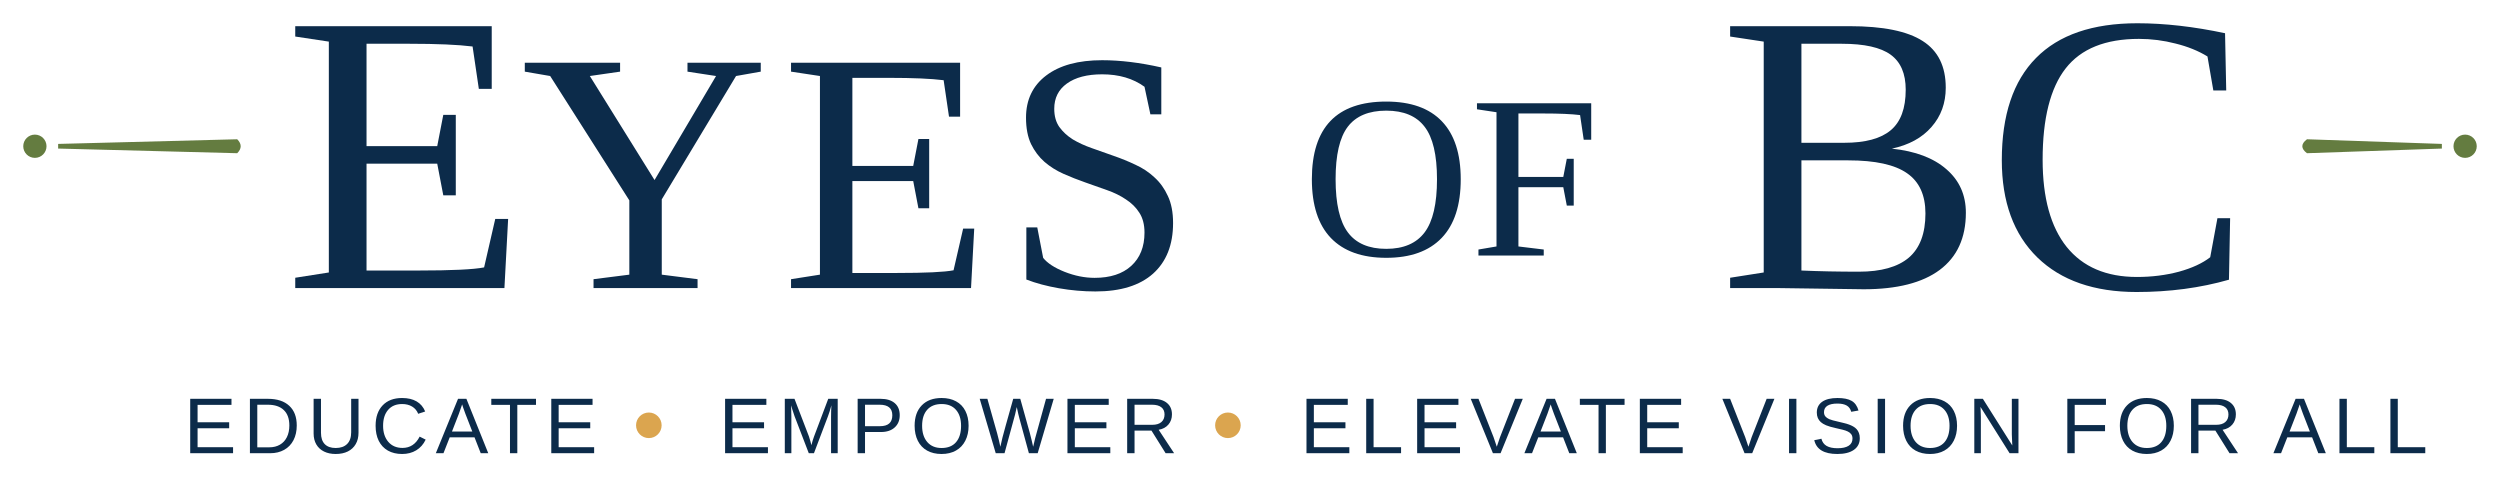
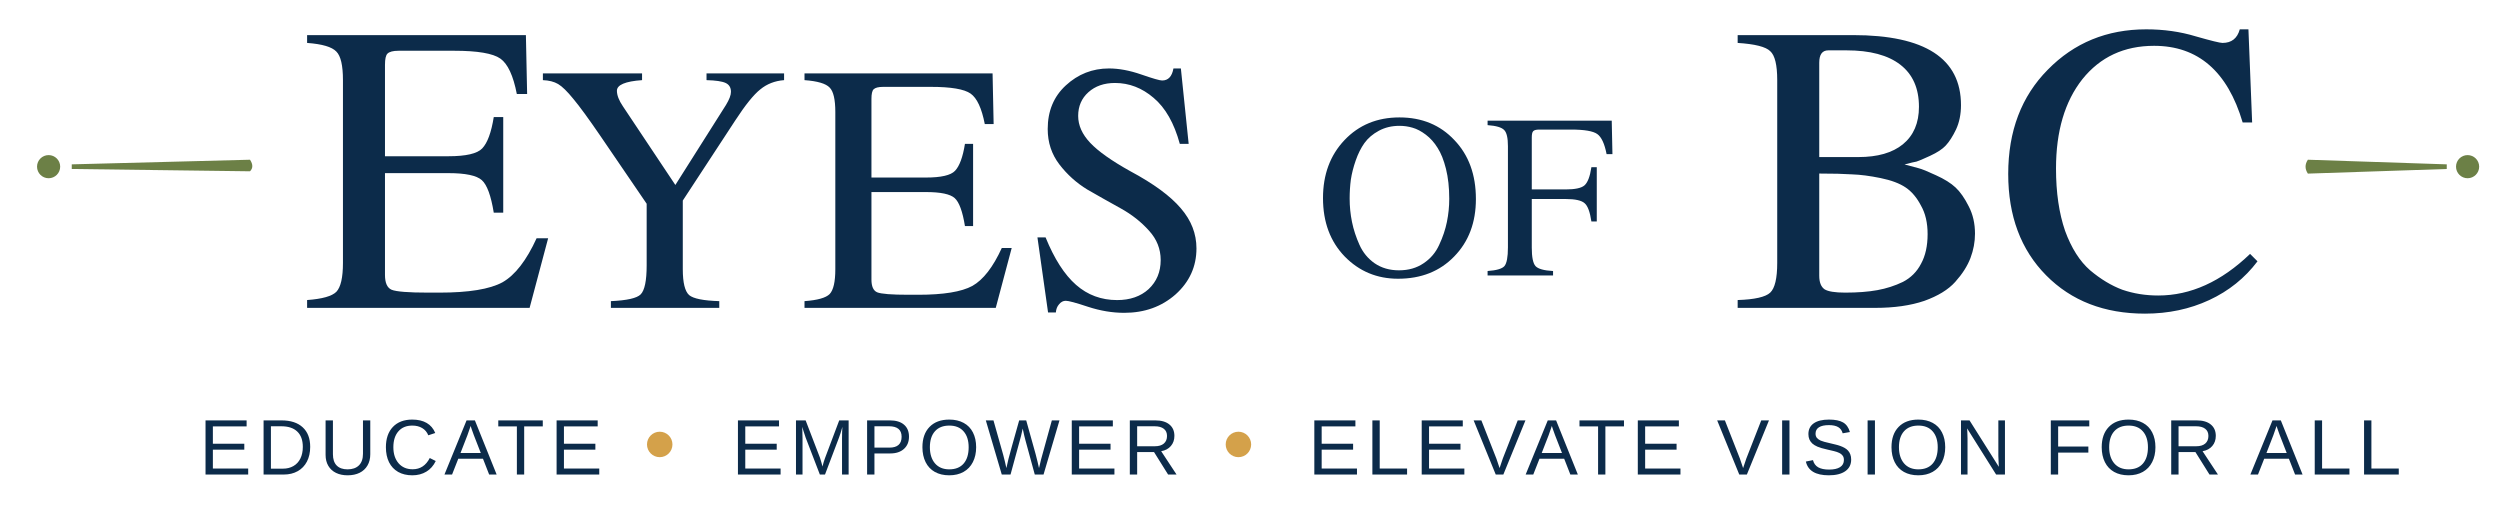
- <svg xmlns="http://www.w3.org/2000/svg" width="1075" height="205" viewBox="94 722 1075 205" version="1.1" id="svg8">
+ <svg xmlns="http://www.w3.org/2000/svg" width="1080" height="225" viewBox="90 720 1080 225" version="1.1" id="svg8">
  <defs id="defs8" />
-   <g fill="#0c2b4a" font-family="'Liberation Serif'" id="g4" transform="translate(-2,-7.11719)">
-     <path d="m 222.955,848.549 14.445,-2.268 v -99.27 l -14.445,-2.184 v -4.451 h 84.488 v 26.959 h -5.543 l -2.688,-18.225 q -9.406,-1.176 -27.211,-1.176 h -18.393 v 44.008 h 30.402 l 2.604,-13.438 h 5.375 v 34.602 h -5.375 l -2.604,-13.605 h -30.402 v 45.939 h 22.172 q 21.668,0 28.387,-1.344 l 4.787,-20.828 h 5.543 L 312.902,853 h -89.947 z" id="text1" style="font-size:172px" aria-label="E" />
-     <path d="m 380.559,814.844 v 32.375 l 15.393,1.951 V 853 h -44.732 v -3.83 l 15.393,-1.951 v -31.941 l -34.037,-53.477 -10.912,-1.879 v -3.83 h 40.975 v 3.83 l -13.008,1.879 27.822,44.732 26.449,-44.732 -12.285,-1.879 v -3.83 h 31.508 v 3.83 L 412.5,761.801 Z m 55.586,34.326 12.43,-1.951 v -85.418 l -12.43,-1.879 v -3.83 h 72.699 v 23.197 h -4.77 l -2.312,-15.682 q -8.094,-1.012 -23.414,-1.012 h -15.826 v 37.867 h 26.16 l 2.24,-11.562 h 4.625 v 29.773 h -4.625 l -2.24,-11.707 h -26.16 v 39.529 h 19.078 q 18.645,0 24.426,-1.156 l 4.119,-17.922 h 4.77 L 513.541,853 h -77.396 z m 101.186,-22.258 h 4.697 l 2.529,13.08 q 2.674,3.396 9.178,5.998 6.576,2.602 12.936,2.602 10.117,0 15.754,-5.131 5.709,-5.203 5.709,-14.309 0,-5.203 -2.24,-8.6 -2.168,-3.396 -5.781,-5.709 -3.541,-2.385 -8.094,-3.975 -4.553,-1.662 -9.395,-3.324 -4.77,-1.662 -9.322,-3.686 -4.553,-2.023 -8.166,-5.131 -3.541,-3.107 -5.781,-7.66 -2.168,-4.625 -2.168,-11.346 0,-11.562 8.672,-18.139 8.672,-6.576 24.064,-6.576 11.707,0 25.438,3.107 v 20.162 h -4.697 l -2.529,-11.852 q -7.371,-5.348 -18.211,-5.348 -9.684,0 -15.176,3.975 -5.42,3.902 -5.42,10.84 0,4.697 2.168,7.805 2.24,3.107 5.781,5.348 3.613,2.168 8.166,3.758 4.625,1.59 9.395,3.324 4.842,1.662 9.395,3.83 4.625,2.096 8.166,5.42 3.613,3.252 5.781,8.021 2.24,4.697 2.24,11.635 0,14.02 -8.6,21.752 -8.6,7.66 -24.787,7.66 -7.805,0 -15.682,-1.373 -7.877,-1.373 -14.02,-3.758 z" id="text2" style="font-size:148px;letter-spacing:5" aria-label="YES" />
-     <path d="m 670.307,806.188 q 0,15.771 5.273,22.852 5.273,7.08 16.504,7.08 11.182,0 16.504,-7.08 5.322,-7.08 5.322,-22.852 0,-15.674 -5.322,-22.559 -5.273,-6.934 -16.504,-6.934 -11.279,0 -16.553,6.934 -5.225,6.885 -5.225,22.559 z m -10.205,0 q 0,-33.398 31.982,-33.398 15.82,0 23.926,8.496 8.105,8.447 8.105,24.902 0,16.699 -8.203,25.244 -8.203,8.545 -23.828,8.545 -15.576,0 -23.779,-8.496 -8.203,-8.545 -8.203,-25.293 z m 88.818,3.418 v 25.488 l 10.889,1.318 V 839 h -28.076 v -2.588 l 7.764,-1.318 v -57.715 l -8.398,-1.27 v -2.588 h 49.121 v 15.674 h -3.223 l -1.562,-10.596 q -5.469,-0.684 -15.82,-0.684 h -10.693 v 27.295 h 19.287 l 1.514,-7.812 h 2.979 v 20.117 h -2.979 l -1.514,-7.91 z" id="text3" style="font-size:100px" aria-label="OF" />
-     <path d="m 915.457,767.672 q 0,-10.33 -6.467,-15.033 -6.467,-4.703 -20.996,-4.703 h -17.385 v 42.58 h 18.393 q 13.605,0 19.988,-5.375 6.467,-5.375 6.467,-17.469 z m 8.482,53.246 q 0,-11.842 -7.895,-17.301 -7.895,-5.543 -25.279,-5.543 h -20.156 v 47.367 q 11.59,0.504 24.691,0.504 14.361,0 21.5,-6.047 7.139,-6.131 7.139,-18.98 z M 839.955,853 v -4.451 l 14.445,-2.268 v -99.27 l -14.445,-2.184 v -4.451 h 51.482 q 21.416,0 31.326,6.383 9.91,6.299 9.91,20.072 0,9.91 -6.131,16.881 -6.047,6.971 -17.049,9.322 15.201,1.596 23.516,8.902 8.314,7.223 8.314,18.645 0,16.209 -11.254,24.607 -11.17,8.314 -32.67,8.314 L 861.455,853 Z m 174.772,1.68 q -27.379,0 -42.664,-14.865 -15.285,-14.949 -15.285,-41.824 0,-29.059 14.697,-43.924 14.697,-14.949 43.588,-14.949 17.553,0 37.709,4.283 l 0.504,24.607 h -5.543 l -2.519,-14.613 q -5.879,-3.611 -13.69,-5.543 -7.726,-2.016 -15.789,-2.016 -21.584,0 -31.494,12.682 -9.91,12.682 -9.91,39.305 0,24.523 10.33,37.457 10.414,12.934 30.234,12.934 9.574,0 18.057,-2.268 8.482,-2.352 13.438,-6.215 l 3.107,-16.797 h 5.459 l -0.504,26.455 q -18.477,5.291 -39.725,5.291 z" id="text4" style="font-size:172px" aria-label="BC" />
+   <g fill="#0c2b4a" id="g4">
+     <path d="m 256.312,838.76 q 0,5.162 2.848,6.408 3.026,1.246 15.842,1.246 h 4.806 q 19.046,0 27.234,-4.45 8.188,-4.628 14.774,-19.046 H 326.8 L 318.79,853 h -96.12 v -3.382 q 9.79,-0.712 12.638,-3.56 2.848,-3.026 2.848,-12.46 v -79.032 q 0,-9.434 -2.848,-12.282 -2.848,-3.026 -12.638,-3.738 v -3.382 h 94.518 l 0.534,25.454 h -4.45 q -2.314,-11.926 -7.12,-15.308 -4.806,-3.382 -19.936,-3.382 h -24.03 q -3.56,0 -4.806,1.246 -1.068,1.068 -1.068,4.806 v 39.516 h 27.412 q 11.392,0 14.596,-3.382 3.382,-3.56 4.984,-13.528 h 4.094 v 41.296 h -4.094 q -1.78,-11.036 -5.162,-14.062 -3.382,-3.026 -14.418,-3.026 h -27.412 z" id="text1" style="font-size:178px" aria-label="E" />
+     <path d="m 428.723,751.714 v 2.907 q -5.967,0.459 -10.251,3.978 -4.284,3.366 -10.863,13.464 l -22.644,34.578 v 29.682 q 0,8.721 2.754,11.169 2.754,2.295 13.005,2.601 V 853 h -46.818 v -2.907 q 10.404,-0.459 12.852,-2.907 2.601,-2.601 2.601,-12.546 v -26.622 l -20.043,-29.376 q -7.65,-11.169 -11.628,-15.912 -3.978,-4.896 -6.579,-6.426 -2.601,-1.53 -6.579,-1.683 v -2.907 h 42.84 v 2.907 q -10.863,0.765 -10.863,4.59 0,2.907 2.601,6.732 l 22.644,33.966 21.879,-34.578 q 2.142,-3.519 2.142,-5.661 0,-2.754 -2.295,-3.825 -2.295,-1.071 -8.262,-1.224 v -2.907 z m 37.742,89.046 q 0,4.437 2.448,5.508 2.601,1.071 13.617,1.071 h 4.131 q 16.371,0 23.409,-3.825 7.038,-3.978 12.699,-16.371 h 4.284 l -6.885,25.857 h -82.62 v -2.907 q 8.415,-0.612 10.863,-3.06 2.448,-2.601 2.448,-10.71 v -67.932 q 0,-8.109 -2.448,-10.557 -2.448,-2.601 -10.863,-3.213 v -2.907 h 81.243 l 0.459,21.879 h -3.825 q -1.989,-10.251 -6.12,-13.158 -4.131,-2.907 -17.136,-2.907 h -20.655 q -3.06,0 -4.131,1.071 -0.918,0.918 -0.918,4.131 v 33.966 h 23.562 q 9.792,0 12.546,-2.907 2.907,-3.06 4.284,-11.628 h 3.519 v 35.496 h -3.519 q -1.53,-9.486 -4.437,-12.087 -2.907,-2.601 -12.393,-2.601 h -23.562 z m 124.952,-8.415 q 0,-7.191 -5.049,-12.699 -5.049,-5.661 -12.24,-9.639 -7.191,-3.978 -14.382,-8.109 -7.038,-4.284 -12.087,-10.863 -5.049,-6.579 -5.049,-15.3 0,-11.628 7.803,-18.819 7.956,-7.344 18.666,-7.344 6.426,0 13.923,2.601 7.497,2.601 9.027,2.601 3.978,0 4.896,-5.202 h 3.213 l 3.366,32.589 h -3.825 q -3.672,-13.464 -11.322,-19.89 -7.497,-6.426 -16.677,-6.426 -7.038,0 -11.475,3.978 -4.437,3.978 -4.437,10.251 0,6.12 5.202,11.628 5.202,5.508 17.289,12.24 15.147,8.109 21.879,16.065 6.732,7.803 6.732,17.289 0,11.781 -9.027,19.89 -9.027,7.956 -22.185,7.956 -7.65,0 -15.606,-2.601 -7.803,-2.601 -9.639,-2.601 -1.683,0 -2.907,1.53 -1.224,1.377 -1.377,3.519 h -3.366 l -4.59,-32.436 h 3.519 q 5.661,13.923 13.158,20.502 7.497,6.579 17.748,6.579 8.415,0 13.617,-4.743 5.202,-4.896 5.202,-12.546 z" id="text2" style="font-size:153px;letter-spacing:5" aria-label="YES" />
+     <path d="m 693.956,840.414 q -13.635,0 -23.028,-9.595 -9.393,-9.696 -9.393,-25.25 0,-15.251 9.292,-25.048 9.292,-9.797 23.735,-9.797 14.544,0 23.735,9.797 9.292,9.696 9.292,25.452 0,15.251 -9.393,24.846 -9.292,9.595 -24.24,9.595 z m 22.119,-34.542 q 0,-7.272 -1.414,-12.928 -1.414,-5.656 -3.636,-9.09 -2.121,-3.434 -5.05,-5.656 -2.929,-2.222 -5.757,-3.03 -2.727,-0.808 -5.656,-0.808 -4.949,0 -8.888,2.121 -3.939,2.121 -6.262,5.353 -2.222,3.131 -3.737,7.474 -1.515,4.343 -2.121,8.383 -0.505,3.939 -0.505,8.08 0,5.151 1.01,10.1 1.01,4.949 3.232,9.898 2.222,4.949 6.565,7.979 4.444,3.03 10.504,3.03 6.161,0 10.605,-3.03 4.545,-3.03 6.767,-7.979 2.323,-4.949 3.333,-9.898 1.01,-4.949 1.01,-9.999 z m 63.731,9.797 h -2.323 q -0.909,-6.161 -2.929,-7.878 -2.02,-1.818 -8.181,-1.818 h -14.645 v 21.008 q 0,6.161 1.616,7.979 1.717,1.818 7.575,2.121 V 839 h -28.28 v -1.919 q 5.757,-0.404 7.272,-2.121 1.515,-1.818 1.515,-8.08 v -43.733 q 0,-5.353 -1.616,-6.969 -1.616,-1.717 -7.171,-2.121 v -1.919 h 53.631 l 0.303,14.443 h -2.525 q -1.313,-6.767 -4.04,-8.686 -2.727,-1.919 -11.312,-1.919 h -13.736 q -2.02,0 -2.626,0.707 -0.606,0.606 -0.606,2.727 v 22.422 h 14.645 q 6.06,0 8.08,-1.717 2.121,-1.818 3.03,-7.878 h 2.323 z" id="text3" style="font-size:101px" aria-label="OF" />
+     <path d="m 943.198,820.96 q 0,5.34 -1.958,10.502 -1.958,5.162 -6.586,10.324 -4.45,4.984 -13.35,8.188 -8.9,3.026 -21.182,3.026 H 840.67 v -3.382 q 11.036,-0.356 14.062,-3.204 3.026,-2.848 3.026,-12.816 v -79.032 q 0,-9.79 -3.026,-12.46 -2.848,-2.848 -14.062,-3.56 v -3.382 h 49.84 q 46.636,0 46.636,30.26 0,5.874 -2.136,10.502 -2.136,4.45 -4.45,6.942 -2.136,2.314 -6.764,4.45 -4.628,2.136 -5.874,2.492 -1.246,0.178 -5.162,1.246 4.094,1.068 6.052,1.602 2.136,0.534 7.476,3.026 5.518,2.492 8.544,5.34 3.026,2.848 5.696,8.188 2.67,5.162 2.67,11.748 z m -56.07,25.454 q 8.01,0 13.884,-1.068 5.874,-1.068 11.036,-3.56 5.162,-2.67 7.832,-7.832 2.848,-5.162 2.848,-12.816 0,-7.298 -2.848,-12.282 -2.67,-5.162 -6.586,-7.832 -3.916,-2.67 -10.858,-4.094 -6.942,-1.424 -12.282,-1.602 -5.34,-0.356 -14.24,-0.356 v 44.144 q 0,4.272 2.314,5.874 2.314,1.424 8.9,1.424 z m -11.214,-58.562 h 16.91 q 12.46,0 19.224,-5.518 6.942,-5.696 6.942,-16.198 0,-11.926 -8.01,-18.156 -8.01,-6.23 -23.318,-6.23 h -7.832 q -3.916,0 -3.916,5.34 z m 81.634,7.298 q 0,-27.768 17.088,-45.034 17.088,-17.444 42.542,-17.444 11.392,0 21.36,3.026 9.968,2.848 11.57,2.848 5.874,0 7.476,-5.874 h 3.738 l 1.602,40.228 h -4.094 q -9.79,-33.108 -38.27,-33.108 -19.402,0 -30.972,14.418 -11.392,14.418 -11.392,38.626 0,15.486 3.916,26.878 4.094,11.214 10.858,17.088 6.764,5.696 13.884,8.366 7.298,2.492 15.486,2.492 21.004,0 39.694,-17.978 l 3.204,3.204 q -8.188,10.858 -20.826,16.732 -12.638,5.874 -27.768,5.874 -26.344,0 -42.72,-16.554 -16.376,-16.554 -16.376,-43.788 z" id="text4" style="font-size:178px;letter-spacing:1" aria-label="BC" />
  </g>
-   <g fill="#647c40" id="g5" transform="translate(-2,-7.11719)">
+   <g fill="#6c8046" id="g5">
    <circle cx="111" cy="792" r="5" id="circle4" />
-     <path d="m 121,791 77,-2 q 3,3 0,6 l -77,-2 z" id="path4" />
+     <path d="M121 791 198 789Q200 792 198 794L121 793Z" id="path4" />
+     <path d="M1087 789 1147 791 1147 793 1087 795Q1085 792 1087 789Z" id="path5" />
    <circle cx="1156" cy="792" r="5" id="circle5" />
-     <path d="m 1088,789 58,2 v 2 l -58,2 q -4,-3 0,-6 z" id="path5" />
  </g>
-   <g font-family="'Liberation Sans'" font-size="34px" letter-spacing="3" fill="#0c2b4a" id="g7" transform="translate(-2,-7.11719)">
-     <path d="m 177.789,924 v -23.392 h 17.747 v 2.59 h -14.576 v 7.504 h 13.58 v 2.557 h -13.58 v 8.151 H 196.217 V 924 Z m 45.815,-11.937 q 0,3.619 -1.411,6.342 -1.411,2.706 -4.001,4.15 Q 215.603,924 212.216,924 h -8.749 v -23.392 h 7.736 q 5.943,0 9.164,2.988 3.237,2.972 3.237,8.467 z m -3.188,0 q 0,-4.35 -2.391,-6.624 -2.374,-2.291 -6.89,-2.291 h -4.499 v 18.312 h 5.213 q 2.573,0 4.516,-1.129 1.959,-1.129 3.005,-3.254 1.046,-2.125 1.046,-5.014 z m 19.95,12.269 q -2.872,0 -5.014,-1.046 -2.142,-1.046 -3.32,-3.038 -1.179,-1.992 -1.179,-4.748 v -14.892 h 3.171 v 14.626 q 0,3.204 1.627,4.864 1.627,1.66 4.698,1.66 3.154,0 4.897,-1.71 1.76,-1.727 1.76,-5.03 V 900.608 h 3.154 v 14.593 q 0,2.839 -1.212,4.897 -1.195,2.059 -3.403,3.154 -2.191,1.079 -5.18,1.079 z m 28.566,-21.482 q -3.885,0 -6.043,2.507 -2.158,2.49 -2.158,6.84 0,4.3 2.241,6.923 2.258,2.606 6.093,2.606 4.914,0 7.388,-4.864 l 2.59,1.295 q -1.444,3.021 -4.067,4.599 -2.606,1.577 -6.06,1.577 -3.536,0 -6.126,-1.461 -2.573,-1.478 -3.935,-4.2 -1.345,-2.739 -1.345,-6.475 0,-5.595 3.021,-8.766 3.021,-3.171 8.367,-3.171 3.735,0 6.242,1.461 2.507,1.461 3.686,4.333 l -3.005,0.996 q -0.813,-2.042 -2.623,-3.121 -1.793,-1.079 -4.267,-1.079 z M 302.713,924 l -2.673,-6.84 h -10.658 L 286.692,924 h -3.287 l 9.546,-23.392 h 3.603 L 305.95,924 Z m -8.002,-21.001 -0.149,0.465 Q 294.146,904.842 293.333,907 l -2.988,7.687 h 8.749 l -3.005,-7.72 q -0.465,-1.146 -0.93,-2.59 z m 23.735,0.199 V 924 h -3.154 v -20.802 h -8.035 v -2.59 h 19.225 v 2.59 z M 333.051,924 v -23.392 h 17.747 v 2.59 h -14.576 v 7.504 h 13.58 v 2.557 h -13.58 v 8.151 h 15.257 V 924 Z" id="text5" aria-label="EDUCATE" />
-     <path d="m 407.789,924 v -23.392 h 17.747 v 2.59 h -14.576 v 7.504 h 13.58 v 2.557 h -13.58 v 8.151 H 426.217 V 924 Z m 45.566,0 v -15.605 q 0,-2.59 0.149,-4.98 -0.813,2.972 -1.461,4.648 L 446.001,924 h -2.225 l -6.126,-15.938 -0.93,-2.822 -0.548,-1.826 0.05,1.843 0.066,3.138 V 924 h -2.822 v -23.392 h 4.167 l 6.226,16.22 q 0.332,0.98 0.631,2.108 0.315,1.112 0.415,1.61 0.133,-0.664 0.548,-2.009 0.432,-1.361 0.581,-1.71 l 6.109,-16.22 h 4.067 V 924 Z m 29.529,-16.353 q 0,3.32 -2.175,5.279 -2.158,1.959 -5.877,1.959 h -6.873 V 924 h -3.171 v -23.392 h 9.845 q 3.935,0 6.093,1.843 2.158,1.843 2.158,5.196 z m -3.188,0.033 q 0,-4.532 -5.445,-4.532 h -6.292 v 9.23 h 6.425 q 5.312,0 5.312,-4.698 z m 32.8,4.516 q 0,3.669 -1.411,6.425 -1.395,2.756 -4.018,4.233 -2.623,1.478 -6.192,1.478 -3.603,0 -6.226,-1.461 -2.606,-1.461 -3.984,-4.217 -1.378,-2.772 -1.378,-6.458 0,-5.611 3.071,-8.766 3.071,-3.171 8.55,-3.171 3.569,0 6.192,1.428 2.623,1.411 4.001,4.117 1.395,2.706 1.395,6.392 z m -3.237,0 q 0,-4.366 -2.191,-6.856 -2.175,-2.49 -6.159,-2.49 -4.018,0 -6.209,2.457 -2.191,2.457 -2.191,6.89 0,4.399 2.208,6.989 2.225,2.573 6.159,2.573 4.051,0 6.209,-2.49 2.175,-2.507 2.175,-7.072 z M 542.209,924 h -3.785 l -4.051,-14.858 q -0.398,-1.395 -1.162,-4.997 -0.432,1.926 -0.73,3.221 -0.299,1.295 -4.532,16.635 h -3.785 l -6.89,-23.392 h 3.304 l 4.2,14.858 q 0.747,2.789 1.378,5.744 0.398,-1.826 0.913,-3.984 0.531,-2.158 4.615,-16.618 h 3.038 l 4.067,14.56 q 0.93,3.569 1.461,6.043 l 0.149,-0.581 q 0.448,-1.909 0.73,-3.104 0.282,-1.212 4.665,-16.917 h 3.304 z m 12.795,0 v -23.392 h 17.747 v 2.59 H 558.175 v 7.504 h 13.58 v 2.557 H 558.175 v 8.151 h 15.257 V 924 Z m 42.213,0 -6.076,-9.712 h -7.288 V 924 h -3.171 v -23.392 h 11.007 q 3.951,0 6.093,1.776 2.158,1.76 2.158,4.914 0,2.606 -1.527,4.383 -1.511,1.776 -4.184,2.241 L 600.869,924 Z m -0.465,-16.668 q 0,-2.042 -1.395,-3.104 -1.378,-1.079 -3.984,-1.079 h -7.521 v 8.633 h 7.653 q 2.507,0 3.868,-1.162 1.378,-1.179 1.378,-3.287 z" id="text6" aria-label="EMPOWER" />
-     <path d="m 657.789,924 v -23.392 h 17.747 v 2.59 h -14.576 v 7.504 h 13.58 v 2.557 h -13.58 v 8.151 H 676.217 V 924 Z m 25.678,0 v -23.392 h 3.171 v 20.802 h 11.82 V 924 Z m 21.909,0 v -23.392 h 17.747 v 2.59 h -14.576 v 7.504 h 13.58 v 2.557 h -13.58 v 8.151 h 15.257 V 924 Z m 35.871,0 h -3.287 l -9.546,-23.392 h 3.337 l 6.475,16.469 1.395,4.134 1.395,-4.134 6.441,-16.469 h 3.337 z m 29.546,0 -2.673,-6.84 H 757.462 L 754.772,924 h -3.287 l 9.546,-23.392 h 3.603 L 774.03,924 Z m -8.002,-21.001 -0.149,0.465 Q 762.227,904.842 761.413,907 l -2.988,7.687 h 8.749 l -3.005,-7.72 q -0.465,-1.146 -0.93,-2.59 z m 23.735,0.199 V 924 h -3.154 v -20.802 h -8.035 v -2.59 h 19.225 v 2.59 z M 801.131,924 v -23.392 h 17.747 v 2.59 h -14.576 v 7.504 h 13.58 v 2.557 h -13.58 v 8.151 h 15.257 V 924 Z m 48.317,0 h -3.287 l -9.546,-23.392 h 3.337 l 6.475,16.469 1.395,4.134 1.395,-4.134 6.441,-16.469 h 3.337 z m 15.833,0 v -23.392 h 3.171 V 924 Z m 30.426,-6.458 q 0,3.237 -2.54,5.014 -2.523,1.776 -7.122,1.776 -8.55,0 -9.911,-5.943 l 3.071,-0.614 q 0.531,2.108 2.258,3.104 1.727,0.979 4.698,0.979 3.071,0 4.731,-1.046 1.677,-1.062 1.677,-3.104 0,-1.146 -0.531,-1.859 -0.515,-0.714 -1.461,-1.179 -0.946,-0.465 -2.258,-0.78 -1.312,-0.315 -2.905,-0.681 -2.772,-0.614 -4.217,-1.229 -1.428,-0.614 -2.258,-1.361 -0.83,-0.764 -1.278,-1.776 -0.432,-1.013 -0.432,-2.324 0,-3.005 2.291,-4.632 2.308,-1.627 6.591,-1.627 3.984,0 6.093,1.229 2.108,1.212 2.955,4.15 l -3.121,0.548 q -0.515,-1.859 -1.959,-2.689 -1.444,-0.847 -4.001,-0.847 -2.806,0 -4.283,0.93 -1.478,0.93 -1.478,2.772 0,1.079 0.564,1.793 0.581,0.697 1.66,1.195 1.079,0.481 4.3,1.195 1.079,0.249 2.142,0.515 1.079,0.249 2.059,0.614 0.979,0.349 1.826,0.83 0.863,0.481 1.494,1.179 0.631,0.697 0.98,1.644 0.365,0.946 0.365,2.225 z M 903.405,924 v -23.392 h 3.171 V 924 Z m 34.128,-11.804 q 0,3.669 -1.411,6.425 -1.395,2.756 -4.018,4.233 -2.623,1.478 -6.192,1.478 -3.603,0 -6.226,-1.461 -2.606,-1.461 -3.984,-4.217 -1.378,-2.772 -1.378,-6.458 0,-5.611 3.071,-8.766 3.071,-3.171 8.55,-3.171 3.569,0 6.192,1.428 2.623,1.411 4.001,4.117 1.395,2.706 1.395,6.392 z m -3.237,0 q 0,-4.366 -2.191,-6.856 -2.175,-2.49 -6.159,-2.49 -4.018,0 -6.209,2.457 -2.191,2.457 -2.191,6.89 0,4.399 2.208,6.989 2.225,2.573 6.159,2.573 4.051,0 6.209,-2.49 2.175,-2.507 2.175,-7.072 z M 960.123,924 l -12.518,-19.922 0.083,1.61 0.083,2.772 V 924 h -2.822 v -23.392 h 3.686 l 12.65,20.055 q -0.199,-3.254 -0.199,-4.715 V 900.608 h 2.855 V 924 Z m 27.997,-20.802 v 8.699 h 13.049 v 2.623 H 988.12 V 924 h -3.171 v -23.392 h 16.618 v 2.59 z m 42.628,8.998 q 0,3.669 -1.411,6.425 -1.395,2.756 -4.018,4.233 -2.623,1.478 -6.192,1.478 -3.603,0 -6.226,-1.461 -2.607,-1.461 -3.984,-4.217 -1.378,-2.772 -1.378,-6.458 0,-5.611 3.071,-8.766 3.071,-3.171 8.55,-3.171 3.569,0 6.192,1.428 2.623,1.411 4.001,4.117 1.395,2.706 1.395,6.392 z m -3.237,0 q 0,-4.366 -2.191,-6.856 -2.175,-2.49 -6.159,-2.49 -4.018,0 -6.209,2.457 -2.191,2.457 -2.191,6.89 0,4.399 2.208,6.989 2.225,2.573 6.159,2.573 4.051,0 6.209,-2.49 2.175,-2.507 2.175,-7.072 z M 1054.699,924 l -6.076,-9.712 h -7.288 V 924 h -3.171 v -23.392 h 11.007 q 3.951,0 6.093,1.776 2.158,1.76 2.158,4.914 0,2.606 -1.527,4.383 -1.511,1.776 -4.184,2.241 L 1058.352,924 Z m -0.465,-16.668 q 0,-2.042 -1.395,-3.104 -1.378,-1.079 -3.984,-1.079 h -7.521 v 8.633 h 7.653 q 2.507,0 3.868,-1.162 1.378,-1.179 1.378,-3.287 z M 1092.873,924 l -2.673,-6.84 H 1079.542 L 1076.852,924 h -3.287 l 9.546,-23.392 h 3.603 L 1096.11,924 Z m -8.002,-21.001 -0.149,0.465 q -0.415,1.378 -1.228,3.536 l -2.988,7.687 h 8.749 l -3.005,-7.72 q -0.465,-1.146 -0.93,-2.59 z M 1101.966,924 v -23.392 h 3.171 v 20.802 h 11.82 V 924 Z m 21.909,0 v -23.392 h 3.171 v 20.802 h 11.82 V 924 Z" id="text7" aria-label="ELEVATE VISION FOR ALL" />
+   <g fill="#0c2b4a" font-size="34" letter-spacing="2.4" id="g7">
+     <path d="m 178.789,925 v -23.392 h 17.747 v 2.59 h -14.576 v 7.504 h 13.58 v 2.557 h -13.58 v 8.151 H 197.217 V 925 Z m 45.215,-11.937 q 0,3.619 -1.411,6.342 -1.411,2.706 -4.001,4.15 Q 216.003,925 212.616,925 h -8.749 v -23.392 h 7.736 q 5.943,0 9.164,2.988 3.237,2.972 3.237,8.467 z m -3.188,0 q 0,-4.35 -2.391,-6.624 -2.374,-2.291 -6.89,-2.291 h -4.499 v 18.312 h 5.213 q 2.573,0 4.516,-1.129 1.959,-1.129 3.005,-3.254 1.046,-2.125 1.046,-5.014 z m 19.35,12.269 q -2.872,0 -5.014,-1.046 -2.142,-1.046 -3.32,-3.038 -1.179,-1.992 -1.179,-4.748 v -14.892 h 3.171 v 14.626 q 0,3.204 1.627,4.864 1.627,1.66 4.698,1.66 3.154,0 4.897,-1.71 1.76,-1.727 1.76,-5.03 V 901.608 h 3.154 v 14.593 q 0,2.839 -1.212,4.897 -1.195,2.059 -3.403,3.154 -2.191,1.079 -5.18,1.079 z m 27.966,-21.482 q -3.885,0 -6.043,2.507 -2.158,2.49 -2.158,6.84 0,4.3 2.241,6.923 2.258,2.606 6.093,2.606 4.914,0 7.388,-4.864 l 2.59,1.295 q -1.444,3.021 -4.067,4.599 -2.606,1.577 -6.06,1.577 -3.536,0 -6.126,-1.461 -2.573,-1.478 -3.935,-4.2 -1.345,-2.739 -1.345,-6.475 0,-5.595 3.021,-8.766 3.021,-3.171 8.367,-3.171 3.735,0 6.242,1.461 2.507,1.461 3.686,4.333 l -3.005,0.996 q -0.813,-2.042 -2.623,-3.121 -1.793,-1.079 -4.267,-1.079 z M 301.313,925 298.64,918.16 H 287.982 L 285.292,925 h -3.287 l 9.546,-23.392 h 3.603 L 304.55,925 Z m -8.002,-21.001 -0.149,0.465 Q 292.746,905.842 291.933,908 l -2.988,7.687 h 8.749 l -3.005,-7.72 q -0.465,-1.146 -0.93,-2.59 z m 23.135,0.199 V 925 h -3.154 v -20.802 h -8.035 v -2.59 h 19.225 v 2.59 z M 330.451,925 v -23.392 h 17.747 v 2.59 h -14.576 v 7.504 h 13.58 v 2.557 h -13.58 v 8.151 h 15.257 V 925 Z" id="text5" aria-label="EDUCATE" />
+     <path d="m 408.789,925 v -23.392 h 17.747 v 2.59 h -14.576 v 7.504 h 13.58 v 2.557 h -13.58 v 8.151 H 427.217 V 925 Z m 44.966,0 v -15.605 q 0,-2.59 0.149,-4.98 -0.813,2.972 -1.461,4.648 L 446.401,925 h -2.225 l -6.126,-15.938 -0.93,-2.822 -0.548,-1.826 0.05,1.843 0.066,3.138 V 925 h -2.822 v -23.392 h 4.167 l 6.226,16.22 q 0.332,0.98 0.631,2.108 0.315,1.112 0.415,1.61 0.133,-0.664 0.548,-2.009 0.432,-1.361 0.581,-1.71 l 6.109,-16.22 h 4.067 V 925 Z m 28.929,-16.353 q 0,3.32 -2.175,5.279 -2.158,1.959 -5.877,1.959 h -6.873 V 925 h -3.171 v -23.392 h 9.845 q 3.935,0 6.093,1.843 2.158,1.843 2.158,5.196 z m -3.188,0.033 q 0,-4.532 -5.445,-4.532 h -6.292 v 9.23 h 6.425 q 5.312,0 5.312,-4.698 z m 32.2,4.516 q 0,3.669 -1.411,6.425 -1.395,2.756 -4.018,4.233 -2.623,1.478 -6.192,1.478 -3.603,0 -6.226,-1.461 -2.606,-1.461 -3.984,-4.217 -1.378,-2.772 -1.378,-6.458 0,-5.611 3.071,-8.766 3.071,-3.171 8.55,-3.171 3.569,0 6.192,1.428 2.623,1.411 4.001,4.117 1.395,2.706 1.395,6.392 z m -3.237,0 q 0,-4.366 -2.191,-6.856 -2.175,-2.49 -6.159,-2.49 -4.018,0 -6.209,2.457 -2.191,2.457 -2.191,6.89 0,4.399 2.208,6.989 2.225,2.573 6.159,2.573 4.051,0 6.209,-2.49 2.175,-2.507 2.175,-7.072 z M 540.809,925 h -3.785 l -4.051,-14.858 q -0.398,-1.395 -1.162,-4.997 -0.432,1.926 -0.73,3.221 -0.299,1.295 -4.532,16.635 h -3.785 l -6.89,-23.392 h 3.304 l 4.2,14.858 q 0.747,2.789 1.378,5.744 0.398,-1.826 0.913,-3.984 0.531,-2.158 4.615,-16.618 h 3.038 l 4.067,14.56 q 0.93,3.569 1.461,6.043 l 0.149,-0.581 q 0.448,-1.909 0.73,-3.104 0.282,-1.212 4.665,-16.917 h 3.304 z m 12.195,0 v -23.392 h 17.747 v 2.59 H 556.175 v 7.504 h 13.58 v 2.557 H 556.175 v 8.151 h 15.257 V 925 Z m 41.613,0 -6.076,-9.712 h -7.288 V 925 h -3.171 v -23.392 h 11.007 q 3.951,0 6.093,1.776 2.158,1.76 2.158,4.914 0,2.606 -1.527,4.383 -1.511,1.776 -4.184,2.241 L 598.269,925 Z m -0.465,-16.668 q 0,-2.042 -1.395,-3.104 -1.378,-1.079 -3.984,-1.079 h -7.521 v 8.633 h 7.653 q 2.507,0 3.868,-1.162 1.378,-1.179 1.378,-3.287 z" id="text6" aria-label="EMPOWER" />
+     <path d="m 657.789,925 v -23.392 h 17.747 v 2.59 h -14.576 v 7.504 h 13.58 v 2.557 h -13.58 v 8.151 H 676.217 V 925 Z m 25.078,0 v -23.392 h 3.171 v 20.802 h 11.82 V 925 Z m 21.309,0 v -23.392 h 17.747 v 2.59 h -14.576 v 7.504 h 13.58 v 2.557 h -13.58 v 8.151 h 15.257 V 925 Z m 35.271,0 h -3.287 l -9.546,-23.392 h 3.337 l 6.475,16.469 1.395,4.134 1.395,-4.134 6.441,-16.469 h 3.337 z m 28.946,0 -2.673,-6.84 H 755.062 L 752.372,925 h -3.287 l 9.546,-23.392 h 3.603 L 771.63,925 Z m -8.002,-21.001 -0.149,0.465 Q 759.827,905.842 759.013,908 l -2.988,7.687 h 8.749 l -3.005,-7.72 q -0.465,-1.146 -0.93,-2.59 z m 23.135,0.199 V 925 h -3.154 v -20.802 h -8.035 v -2.59 h 19.225 v 2.59 z M 797.531,925 v -23.392 h 17.747 v 2.59 h -14.576 v 7.504 h 13.58 v 2.557 h -13.58 v 8.151 h 15.257 V 925 Z m 47.117,0 h -3.287 l -9.546,-23.392 h 3.337 l 6.475,16.469 1.395,4.134 1.395,-4.134 6.441,-16.469 h 3.337 z m 15.233,0 v -23.392 h 3.171 V 925 Z m 29.826,-6.458 q 0,3.237 -2.54,5.014 -2.523,1.776 -7.122,1.776 -8.55,0 -9.911,-5.943 l 3.071,-0.614 q 0.531,2.108 2.258,3.104 1.727,0.979 4.698,0.979 3.071,0 4.731,-1.046 1.677,-1.062 1.677,-3.104 0,-1.146 -0.531,-1.859 -0.515,-0.714 -1.461,-1.179 -0.946,-0.465 -2.258,-0.78 -1.312,-0.315 -2.905,-0.681 -2.772,-0.614 -4.217,-1.229 -1.428,-0.614 -2.258,-1.361 -0.83,-0.764 -1.278,-1.776 -0.432,-1.013 -0.432,-2.324 0,-3.005 2.291,-4.632 2.308,-1.627 6.591,-1.627 3.984,0 6.093,1.229 2.108,1.212 2.955,4.15 l -3.121,0.548 q -0.515,-1.859 -1.959,-2.689 -1.444,-0.847 -4.001,-0.847 -2.806,0 -4.283,0.93 -1.478,0.93 -1.478,2.772 0,1.079 0.564,1.793 0.581,0.697 1.66,1.195 1.079,0.481 4.3,1.195 1.079,0.249 2.142,0.515 1.079,0.249 2.059,0.614 0.979,0.349 1.826,0.83 0.863,0.481 1.494,1.179 0.631,0.697 0.98,1.644 0.365,0.946 0.365,2.225 z M 896.805,925 v -23.392 h 3.171 V 925 Z m 33.528,-11.804 q 0,3.669 -1.411,6.425 -1.395,2.756 -4.018,4.233 -2.623,1.478 -6.192,1.478 -3.603,0 -6.226,-1.461 -2.606,-1.461 -3.984,-4.217 -1.378,-2.772 -1.378,-6.458 0,-5.611 3.071,-8.766 3.071,-3.171 8.55,-3.171 3.569,0 6.192,1.428 2.623,1.411 4.001,4.117 1.395,2.706 1.395,6.392 z m -3.237,0 q 0,-4.366 -2.191,-6.856 -2.175,-2.49 -6.159,-2.49 -4.018,0 -6.209,2.457 -2.191,2.457 -2.191,6.89 0,4.399 2.208,6.989 2.225,2.573 6.159,2.573 4.051,0 6.209,-2.49 2.175,-2.507 2.175,-7.072 z M 952.323,925 l -12.518,-19.922 0.083,1.61 0.083,2.772 V 925 h -2.822 v -23.392 h 3.686 l 12.65,20.055 q -0.199,-3.254 -0.199,-4.715 V 901.608 h 2.855 V 925 Z m 26.797,-20.802 v 8.699 h 13.049 v 2.623 H 979.12 V 925 h -3.171 v -23.392 h 16.618 v 2.59 z m 42.028,8.998 q 0,3.669 -1.411,6.425 -1.395,2.756 -4.018,4.233 -2.623,1.478 -6.192,1.478 -3.603,0 -6.226,-1.461 -2.607,-1.461 -3.984,-4.217 -1.378,-2.772 -1.378,-6.458 0,-5.611 3.071,-8.766 3.071,-3.171 8.55,-3.171 3.569,0 6.192,1.428 2.623,1.411 4.001,4.117 1.395,2.706 1.395,6.392 z m -3.237,0 q 0,-4.366 -2.191,-6.856 -2.175,-2.49 -6.159,-2.49 -4.018,0 -6.209,2.457 -2.191,2.457 -2.191,6.89 0,4.399 2.208,6.989 2.225,2.573 6.159,2.573 4.051,0 6.209,-2.49 2.175,-2.507 2.175,-7.072 z M 1044.499,925 l -6.076,-9.712 h -7.288 V 925 h -3.171 v -23.392 h 11.007 q 3.951,0 6.093,1.776 2.158,1.76 2.158,4.914 0,2.606 -1.527,4.383 -1.511,1.776 -4.184,2.241 L 1048.152,925 Z m -0.465,-16.668 q 0,-2.042 -1.395,-3.104 -1.378,-1.079 -3.984,-1.079 h -7.521 v 8.633 h 7.653 q 2.507,0 3.868,-1.162 1.378,-1.179 1.378,-3.287 z M 1081.473,925 l -2.673,-6.84 H 1068.142 L 1065.453,925 h -3.287 l 9.546,-23.392 h 3.603 L 1084.71,925 Z m -8.002,-21.001 -0.149,0.465 q -0.415,1.378 -1.228,3.536 l -2.988,7.687 h 8.749 l -3.005,-7.72 q -0.465,-1.146 -0.93,-2.59 z M 1089.966,925 v -23.392 h 3.171 v 20.802 h 11.82 V 925 Z m 21.309,0 v -23.392 h 3.171 v 20.802 h 11.82 V 925 Z" id="text7" aria-label="ELEVATE VISION FOR ALL" />
  </g>
-   <g fill="#dba54f" id="g8" transform="translate(-2,-7.11719)">
+   <g fill="#d4a14a" id="g8">
    <circle cx="375" cy="912" r="5.5" id="circle7" />
-     <circle cx="624" cy="912" r="5.5" id="circle8" />
+     <circle cx="625" cy="912" r="5.5" id="circle8" />
  </g>
</svg>
